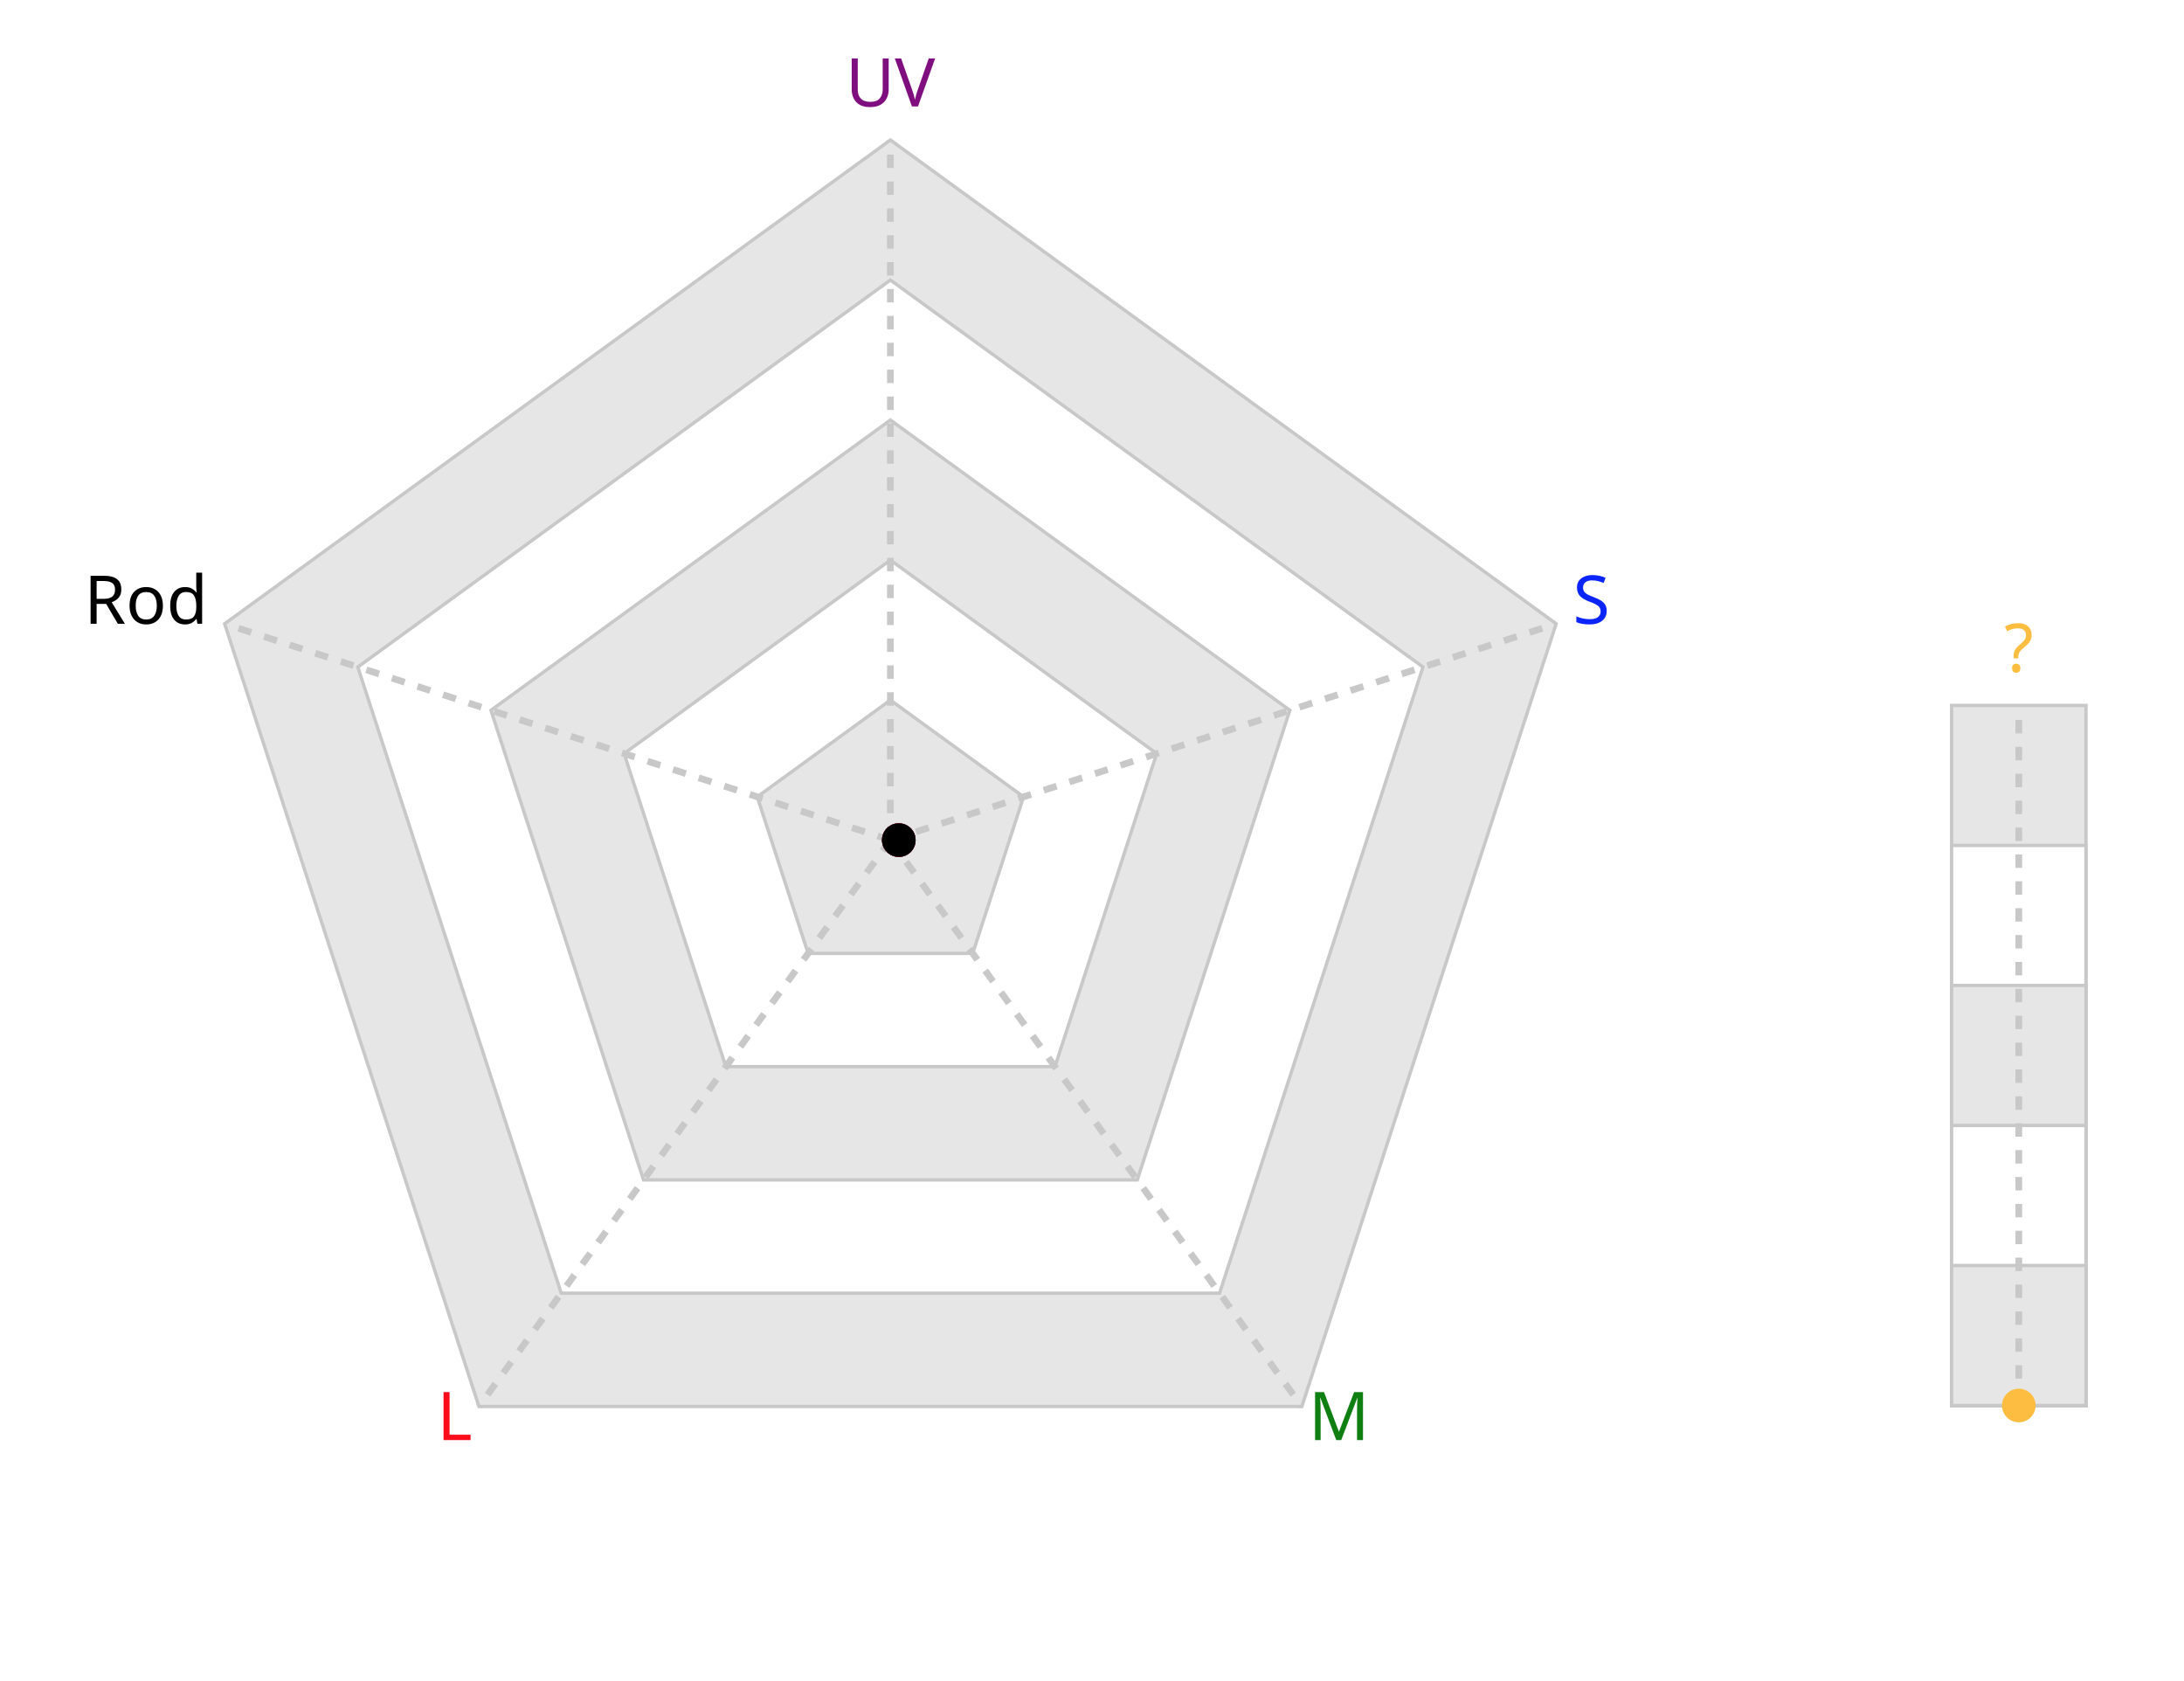
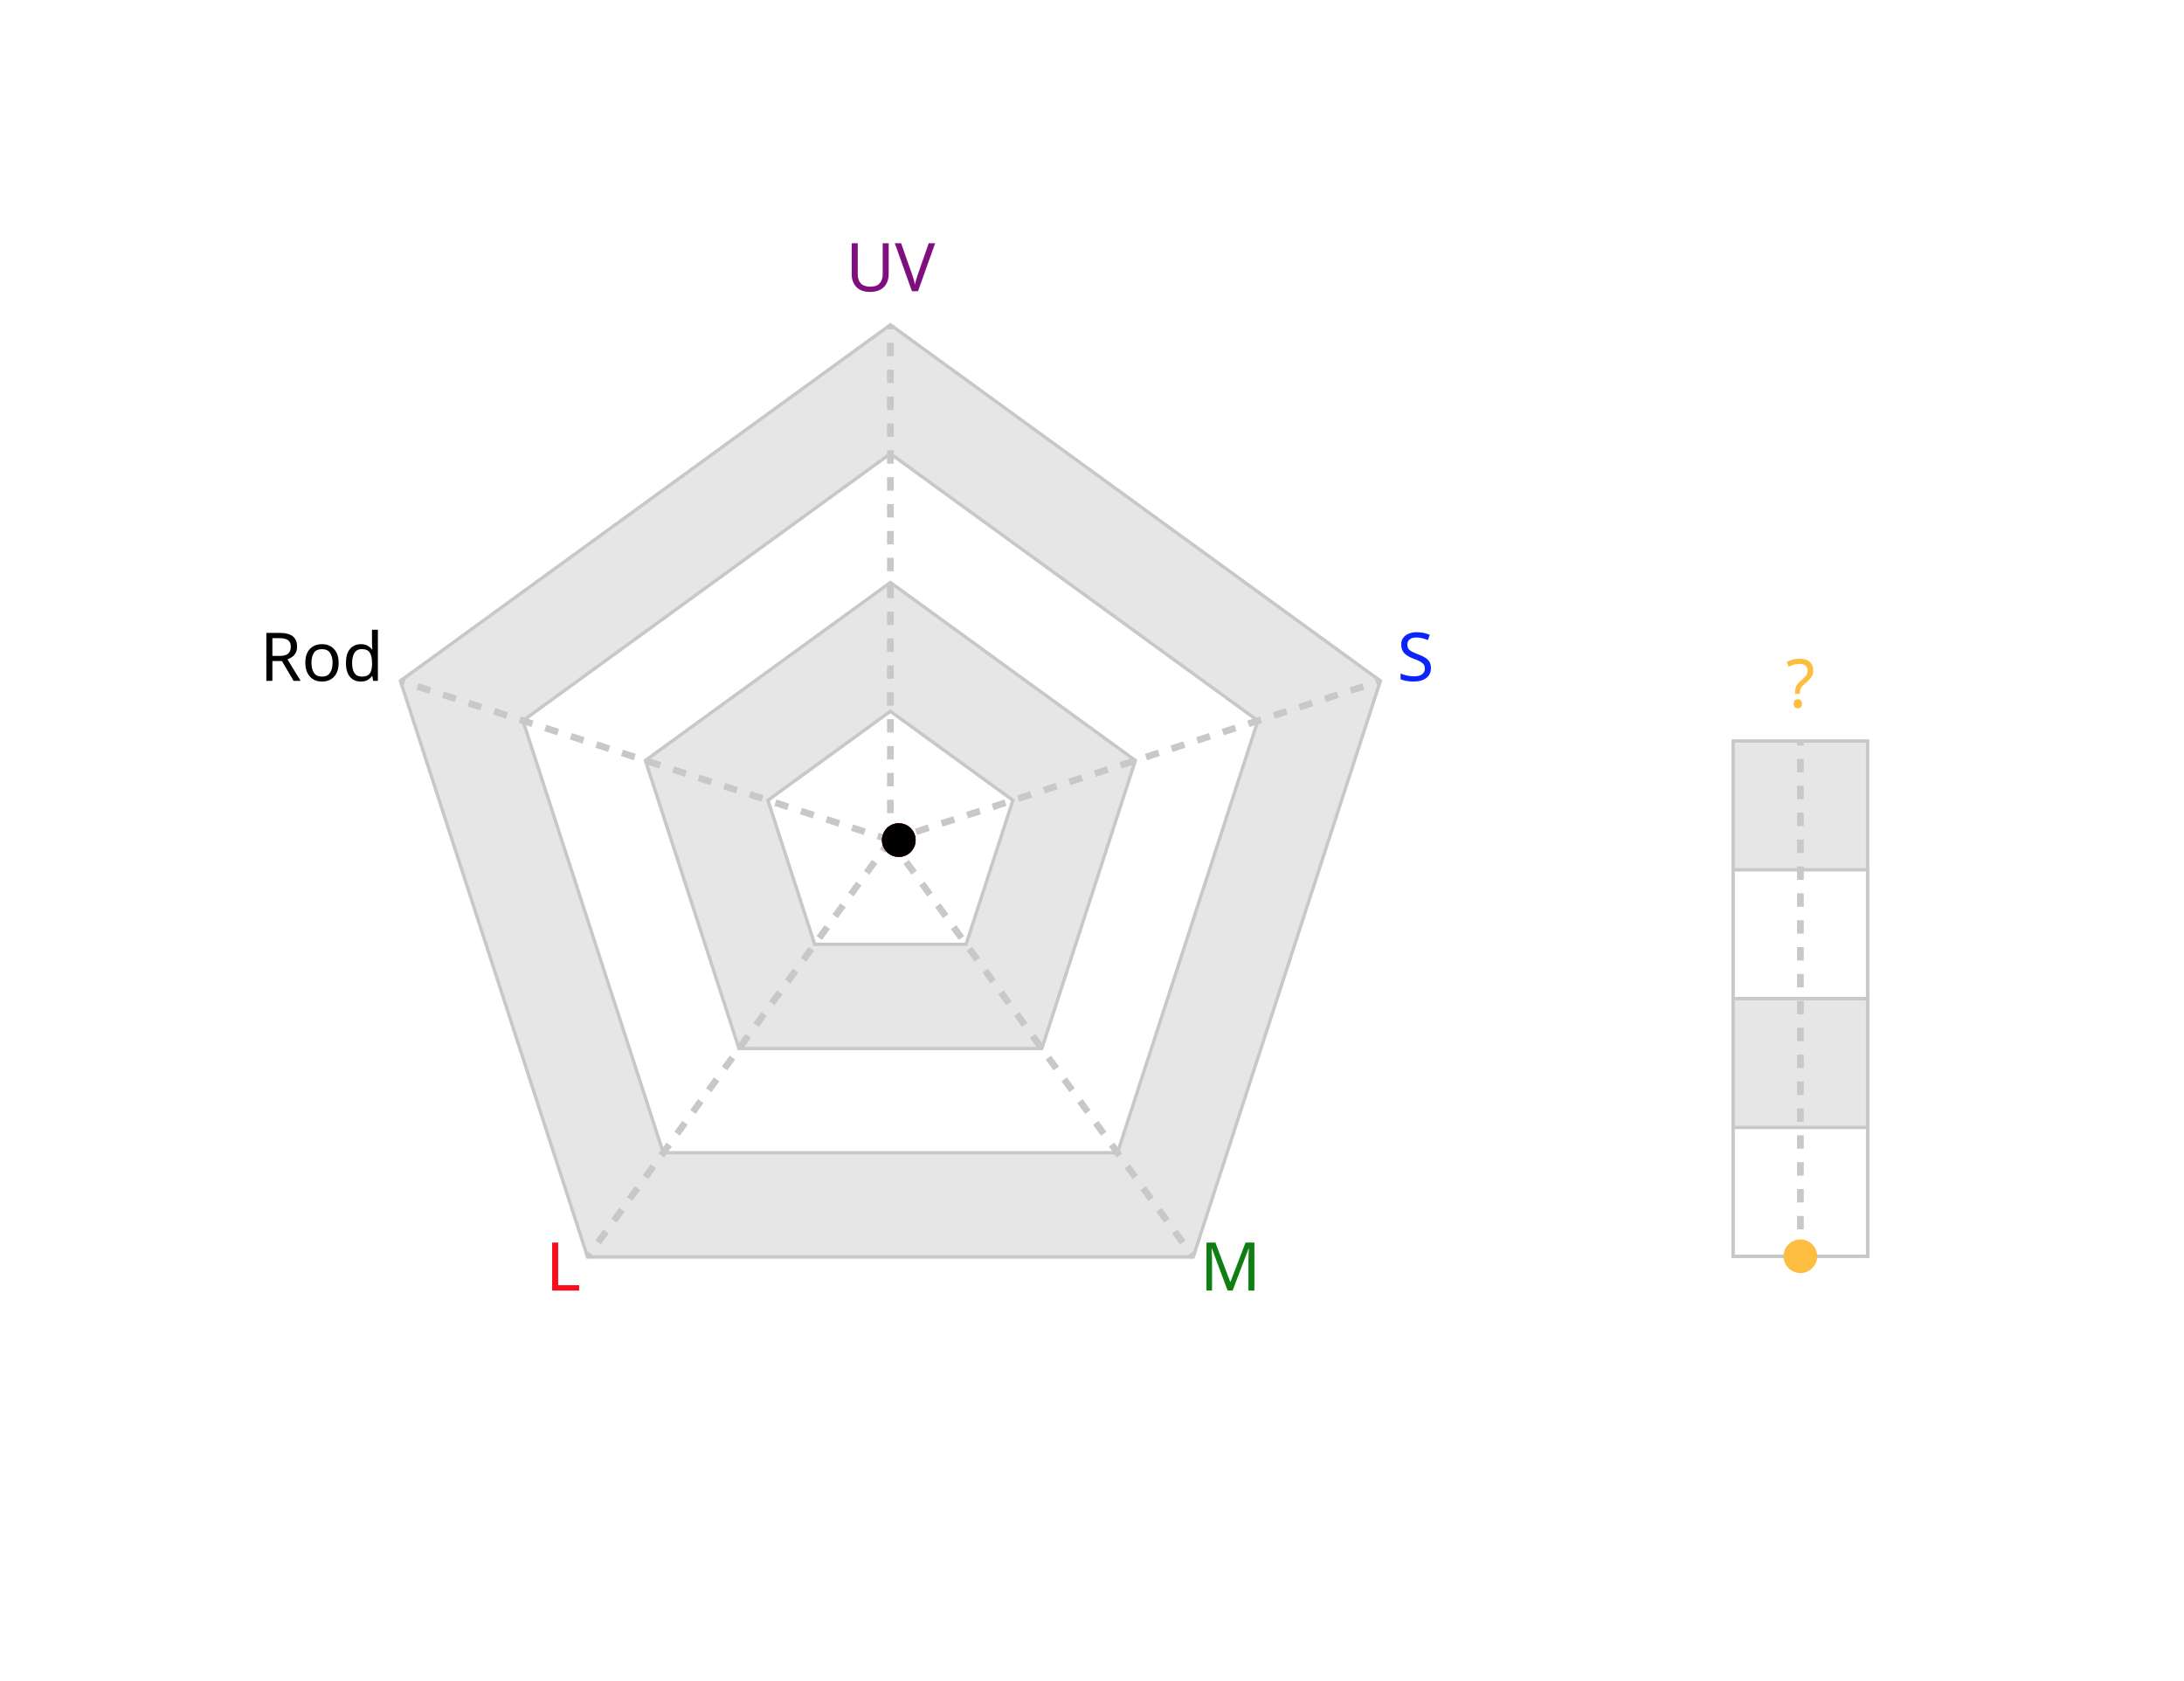
<svg xmlns="http://www.w3.org/2000/svg" baseProfile="full" height="500" version="1.1" width="650">
  <defs />
-   <polygon fill="rgb(230,230,230)" id="axGonMinor" points="265.0,41.667 463.137,185.621 387.455,418.545 142.545,418.545 66.863,185.621" stroke="rgb(200,200,200)" stroke-width="1" />
-   <polygon fill="rgb(255,255,255)" id="axGon" points="265.0,83.333 423.509,198.497 362.964,384.836 167.036,384.836 106.491,198.497" stroke="rgb(200,200,200)" stroke-width="1" />
-   <polygon fill="rgb(230,230,230)" id="axGonMinor" points="265.0,125 383.882,211.373 338.473,351.127 191.527,351.127 146.118,211.373" stroke="rgb(200,200,200)" stroke-width="1" />
-   <polygon fill="rgb(255,255,255)" id="axGon" points="265.0,166.667 344.255,224.249 313.982,317.418 216.018,317.418 185.745,224.249" stroke="rgb(200,200,200)" stroke-width="1" />
-   <polygon fill="rgb(230,230,230)" id="axGonMinor" points="265.0,208.333 304.627,237.124 289.491,283.709 240.509,283.709 225.373,237.124" stroke="rgb(200,200,200)" stroke-width="1" />
-   <rect fill="rgb(230,230,230)" height="208.333" id="zaxGonMinor" stroke="rgb(200,200,200)" stroke-width="1" width="40" x="580.833" y="209.926" />
-   <rect fill="rgb(255,255,255)" height="166.667" id="zaxGon" stroke="rgb(200,200,200)" stroke-width="1" width="40" x="580.833" y="251.593" />
-   <rect fill="rgb(230,230,230)" height="125" id="zaxGonMinor" stroke="rgb(200,200,200)" stroke-width="1" width="40" x="580.833" y="293.259" />
-   <rect fill="rgb(255,255,255)" height="83.333" id="zaxGon" stroke="rgb(200,200,200)" stroke-width="1" width="40" x="580.833" y="334.926" />
-   <rect fill="rgb(230,230,230)" height="41.667" id="zaxGonMinor" stroke="rgb(200,200,200)" stroke-width="1" width="40" x="580.833" y="376.593" />
-   <line id="ax" stroke="rgb(200,200,200)" stroke-dasharray="4" stroke-width="2" x1="600.833" x2="600.833" y1="418.259" y2="209.926" />
-   <text fill="rgb(253,189,64)" font-family="sans-serif" font-size="20" text-anchor="middle" transform="translate(0,-10)" x="600.833" y="209.926">?</text>
-   <line id="ax" stroke="rgb(200,200,200)" stroke-dasharray="4" stroke-width="2" transform="rotate(0.0,265.0,250.0)" x1="265.0" x2="265.0" y1="250.0" y2="41.667" />
-   <text alignment-baseline="middle" fill="rgb(127,15,126)" font-family="sans-serif" font-size="20" text-anchor="middle" transform="translate(0,-10)" x="265.0" y="41.667">UV</text>
-   <line id="ax" stroke="rgb(200,200,200)" stroke-dasharray="4" stroke-width="2" transform="rotate(72.0,265.0,250.0)" x1="265.0" x2="265.0" y1="250.0" y2="41.667" />
-   <text alignment-baseline="middle" fill="rgb(11,36,251)" font-family="sans-serif" font-size="20" text-anchor="start" transform="translate(+5,0)" x="463.137" y="185.621">S</text>
-   <line id="ax" stroke="rgb(200,200,200)" stroke-dasharray="4" stroke-width="2" transform="rotate(144.0,265.0,250.0)" x1="265.0" x2="265.0" y1="250.0" y2="41.667" />
-   <text alignment-baseline="middle" fill="rgb(15,127,18)" font-family="sans-serif" font-size="20" text-anchor="start" transform="translate(2,10)" x="387.455" y="418.545">M</text>
-   <line id="ax" stroke="rgb(200,200,200)" stroke-dasharray="4" stroke-width="2" transform="rotate(216.0,265.0,250.0)" x1="265.0" x2="265.0" y1="250.0" y2="41.667" />
-   <text alignment-baseline="middle" fill="rgb(252,13,27)" font-family="sans-serif" font-size="20" text-anchor="end" transform="translate(-2,10)" x="142.545" y="418.545">L</text>
-   <line id="ax" stroke="rgb(200,200,200)" stroke-dasharray="4" stroke-width="2" transform="rotate(288.0,265.0,250.0)" x1="265.0" x2="265.0" y1="250.0" y2="41.667" />
-   <text alignment-baseline="middle" fill="rgb(0,0,0)" font-family="sans-serif" font-size="20" text-anchor="end" transform="translate(-5,0)" x="66.863" y="185.621">Rod</text>
+   <polygon fill="rgb(230,230,230)" id="axGonMinor" points="265.0,96.667 410.829,202.617 355.127,374.049 174.873,374.049 119.171,202.617" stroke="rgb(200,200,200)" stroke-width="1" />
+   <polygon fill="rgb(255,255,255)" id="axGon" points="265.0,135.0 374.371,214.463 332.595,343.037 197.405,343.037 155.629,214.463" stroke="rgb(200,200,200)" stroke-width="1" />
+   <polygon fill="rgb(230,230,230)" id="axGonMinor" points="265.0,173.333 337.914,226.309 310.064,312.025 219.936,312.025 192.086,226.309" stroke="rgb(200,200,200)" stroke-width="1" />
+   <polygon fill="rgb(255,255,255)" id="axGon" points="265.0,211.667 301.457,238.154 287.532,281.012 242.468,281.012 228.543,238.154" stroke="rgb(200,200,200)" stroke-width="1" />
+   <rect fill="rgb(230,230,230)" height="153.333" id="zaxGonMinor" stroke="rgb(200,200,200)" stroke-width="1" width="40" x="515.833" y="220.506" />
+   <rect fill="rgb(255,255,255)" height="115.0" id="zaxGon" stroke="rgb(200,200,200)" stroke-width="1" width="40" x="515.833" y="258.839" />
+   <rect fill="rgb(230,230,230)" height="76.667" id="zaxGonMinor" stroke="rgb(200,200,200)" stroke-width="1" width="40" x="515.833" y="297.172" />
+   <rect fill="rgb(255,255,255)" height="38.333" id="zaxGon" stroke="rgb(200,200,200)" stroke-width="1" width="40" x="515.833" y="335.506" />
+   <line id="ax" stroke="rgb(200,200,200)" stroke-dasharray="4" stroke-width="2" x1="535.833" x2="535.833" y1="373.839" y2="220.506" />
+   <text fill="rgb(253,189,64)" font-family="sans-serif" font-size="20" text-anchor="middle" transform="translate(0,-10)" x="535.833" y="220.506">?</text>
+   <line id="ax" stroke="rgb(200,200,200)" stroke-dasharray="4" stroke-width="2" transform="rotate(0.0,265.0,250.0)" x1="265.0" x2="265.0" y1="250.0" y2="96.667" />
+   <text alignment-baseline="middle" fill="rgb(127,15,126)" font-family="sans-serif" font-size="20" text-anchor="middle" transform="translate(0,-10)" x="265.0" y="96.667">UV</text>
+   <line id="ax" stroke="rgb(200,200,200)" stroke-dasharray="4" stroke-width="2" transform="rotate(72.0,265.0,250.0)" x1="265.0" x2="265.0" y1="250.0" y2="96.667" />
+   <text alignment-baseline="middle" fill="rgb(11,36,251)" font-family="sans-serif" font-size="20" text-anchor="start" transform="translate(+5,0)" x="410.829" y="202.617">S</text>
+   <line id="ax" stroke="rgb(200,200,200)" stroke-dasharray="4" stroke-width="2" transform="rotate(144.0,265.0,250.0)" x1="265.0" x2="265.0" y1="250.0" y2="96.667" />
+   <text alignment-baseline="middle" fill="rgb(15,127,18)" font-family="sans-serif" font-size="20" text-anchor="start" transform="translate(2,10)" x="355.127" y="374.049">M</text>
+   <line id="ax" stroke="rgb(200,200,200)" stroke-dasharray="4" stroke-width="2" transform="rotate(216.0,265.0,250.0)" x1="265.0" x2="265.0" y1="250.0" y2="96.667" />
+   <text alignment-baseline="middle" fill="rgb(252,13,27)" font-family="sans-serif" font-size="20" text-anchor="end" transform="translate(-2,10)" x="174.873" y="374.049">L</text>
+   <line id="ax" stroke="rgb(200,200,200)" stroke-dasharray="4" stroke-width="2" transform="rotate(288.0,265.0,250.0)" x1="265.0" x2="265.0" y1="250.0" y2="96.667" />
+   <text alignment-baseline="middle" fill="rgb(0,0,0)" font-family="sans-serif" font-size="20" text-anchor="end" transform="translate(-5,0)" x="119.171" y="202.617">Rod</text>
  <path d="M267,250 L267,250 L267,250 L267,250 L267,250 Z" fill="none" id="cellGon" stroke="rgb(0,0,0)" stroke-linecap="round" stroke-opacity="1" stroke-width="3" />
  <circle cx="267.5" cy="250.0" fill="rgb(127,15,126)" id="uDat" r="5" stroke="none" stroke-width="4" transform="rotate(0.0,267.5,250.0)" />
  <circle cx="267.5" cy="250.0" fill="rgb(11,36,251)" id="sDat" r="5" stroke="none" stroke-width="4" transform="rotate(72.0,267.5,250.0)" />
  <circle cx="267.5" cy="250.0" fill="rgb(15,127,18)" id="mDat" r="5" stroke="none" stroke-width="4" transform="rotate(144.0,267.5,250.0)" />
  <circle cx="267.5" cy="250.0" fill="rgb(252,13,27)" id="lDat" r="5" stroke="none" stroke-width="4" transform="rotate(216.0,267.5,250.0)" />
  <circle cx="267.5" cy="250.0" fill="rgb(0,0,0)" id="rDat" r="5" stroke="none" stroke-width="4" transform="rotate(288.0,267.5,250.0)" />
-   <circle cx="600.833" cy="418.259" fill="rgb(253,189,64)" id="zDat" r="5" stroke="none" stroke-width="4" transform="rotate(0,600.8333,250.0)" />
+   <circle cx="535.833" cy="373.839" fill="rgb(253,189,64)" id="zDat" r="5" stroke="none" stroke-width="4" transform="rotate(0,535.8333,250.0)" />
</svg>
